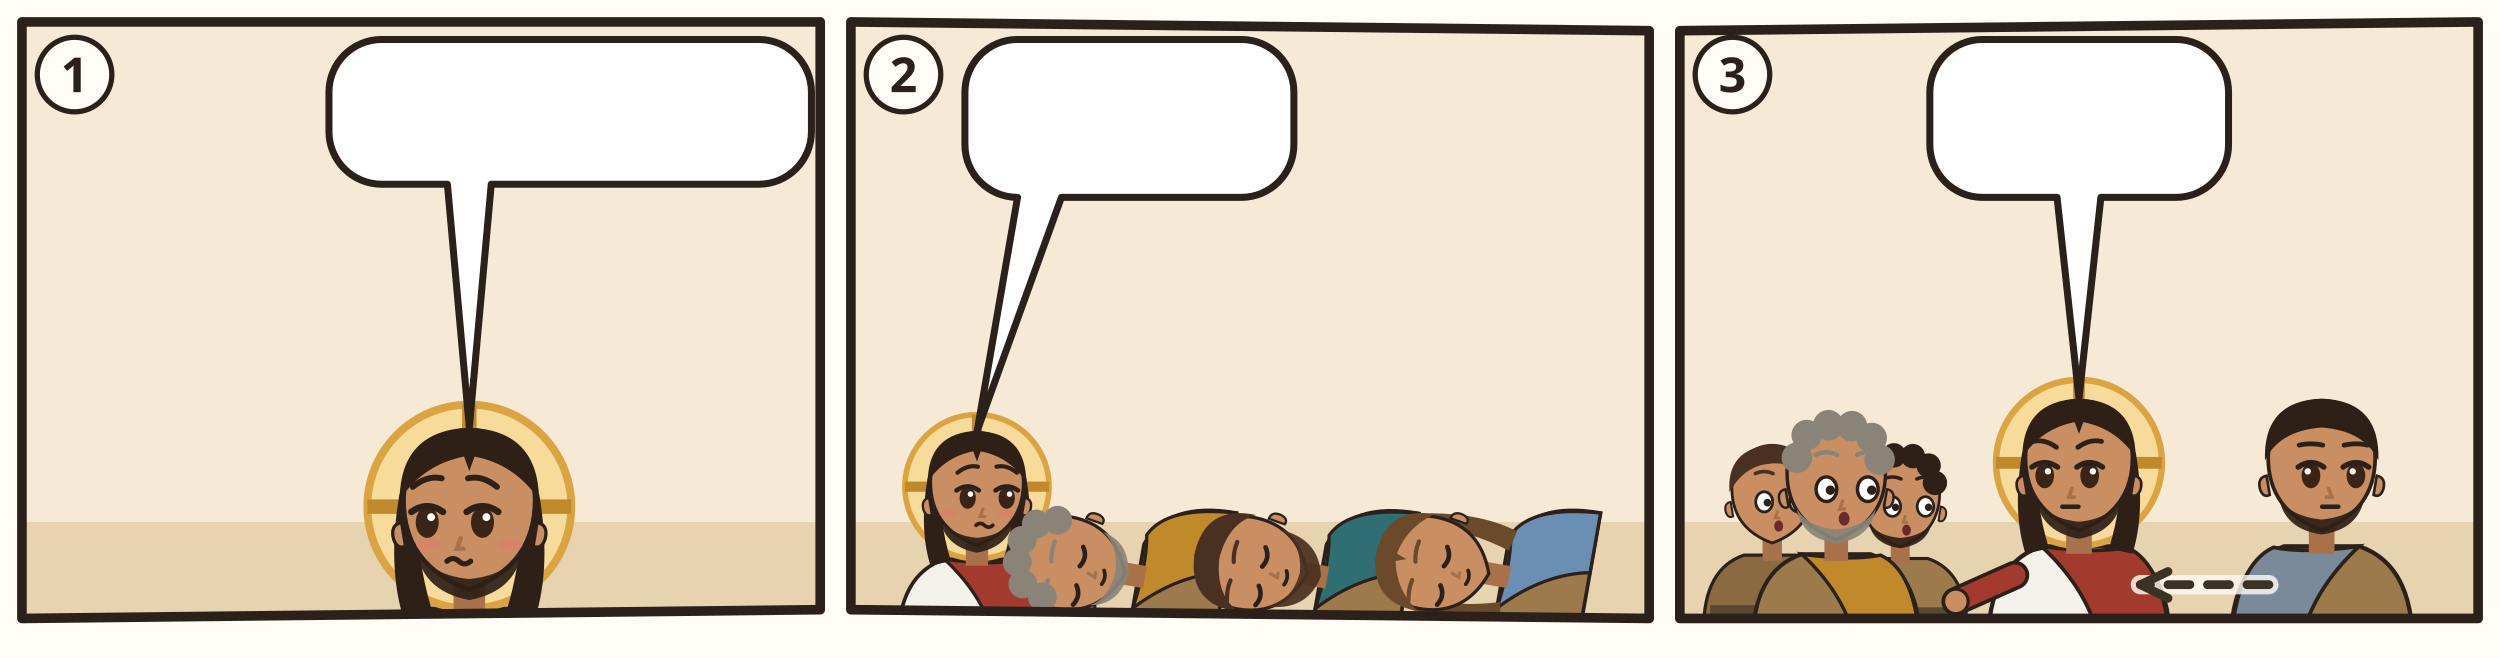
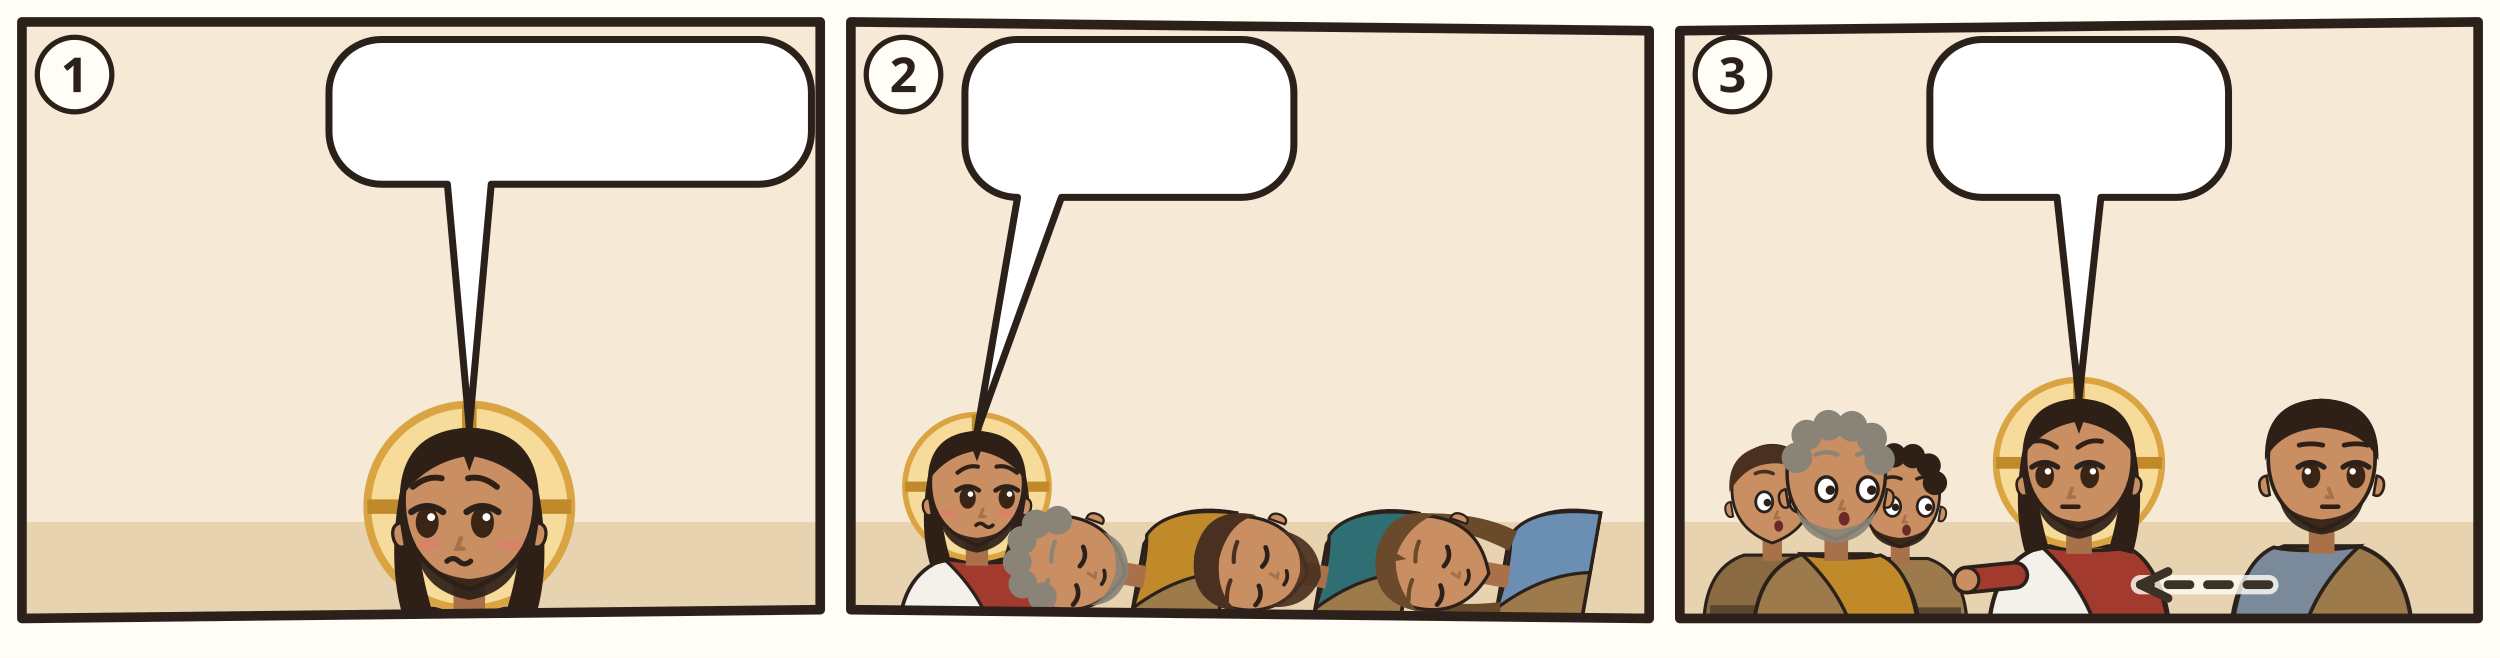
<svg xmlns="http://www.w3.org/2000/svg" viewBox="0 0 380 100">
  <rect width="380" height="100" fill="#FFFDF6" />
  <g transform="translate(2 2) scale(0.6667)">
    <clipPath id="an-cp-mrk-014-032-042-1">
      <polygon points="2,2 184,2 184,136 2,138" />
    </clipPath>
    <g clip-path="url(#an-cp-mrk-014-032-042-1)">
      <polygon points="2,2 184,2 184,136 2,138" fill="#F6EAD7" />
      <path d="M0 116h186v24H0z" fill="#E7D3B0" />
      <use href="#an-garten" x="90" y="59" width="92" height="61" opacity=".6" />
      <use href="#an-gott" x="26" y="3" width="40" height="40" />
      <g transform="translate(104 112.5) scale(1.5)">
        <path d="M-17 34Q-17 19-7 15.6L7 15.6Q17 19 17 34z" fill="#F4F1EA" stroke="#2B211A" stroke-width=".8" />
        <path d="M-7 15.6Q3 17 9 15.8Q16 19 17 34L4 34Q2 24-7 15.6z" fill="#A33A2E" stroke="#2B211A" stroke-width=".7" />
        <circle r="15.5" fill="#F7DB9A" stroke="#D9A441" stroke-width="1.2" />
        <path d="M0-15.5v5M-15.5 0h5M15.5 0h-5" stroke="#C08A2A" stroke-width="2.2" />
        <path d="M-10.6 -2Q-12.5 9-10 17L-5.6 16Q-8.4 7-7.6-1z M10.6 -2Q12.5 9 10 17L5.6 16Q8.4 7 7.6-1z" fill="#2E2017" />
        <path d="M-2.4 11h4.8v6h-4.8z" fill="#A8714A" />
        <path d="M-10 -1Q-10 9 0 12.6Q10 9 10 -1A10 10.6 0 0 0 -10 -1z" fill="#C98E62" stroke="#2B211A" stroke-width=".7" />
        <path d="M10.3 2.4q1.8.4 1.2 2.6-.6 1.6-1.8 1z M-10.3 2.4q-1.8.4-1.2 2.6.6 1.6 1.8 1z" fill="#C98E62" stroke="#2B211A" stroke-width=".5" />
        <path d="M-8.2 5.6Q-7.6 12.8 0 14.2Q7.6 12.8 8.2 5.6Q6.6 10.4 0 11Q-6.6 10.4-8.2 5.6z" fill="#2E2017" opacity=".92" />
        <ellipse cx="-6.4" cy="2.4" rx="1.75" ry="2.35" fill="#3A2416" />
        <path d="M-8.8 0.8Q-6.4 -0.9 -4.0 0.8" fill="none" stroke="#2B211A" stroke-width="1" stroke-linecap="round" />
        <circle cx="-5.8" cy="1.6" r=".6" fill="#FFF" />
        <ellipse cx="2.0" cy="2.4" rx="1.75" ry="2.35" fill="#3A2416" />
        <path d="M-0.4 0.8Q2.0 -0.9 4.4 0.8" fill="none" stroke="#2B211A" stroke-width="1" stroke-linecap="round" />
        <circle cx="2.6" cy="1.6" r=".6" fill="#FFF" />
        <path d="M-8.6 -3.0Q-6.4 -4.8 -4.2 -4.3M-0.2 -4.3Q2.0 -4.8 4.2 -3.0" fill="none" stroke="#2E2017" stroke-width=".9" stroke-linecap="round" />
        <path d="M-1.3 4.8l-.6 1.6h1" fill="none" stroke="#A8714A" stroke-width=".7" stroke-linecap="round" />
        <ellipse cx="-6.2" cy="5.8" rx="1.9" ry=".9" fill="#E07A6E" opacity=".55" />
        <ellipse cx="6.2" cy="5.8" rx="1.9" ry=".9" fill="#E07A6E" opacity=".55" />
        <path d="M-3.4 8.3q.9-.8 1.8 0t1.8 0" fill="none" stroke="#2B211A" stroke-width=".8" stroke-linecap="round" />
        <path d="M-10.6-1Q-10.5-11.6 0-12Q10.5-11.6 10.6-1Q7-6.4 .8-7.6L0-5.4-.8-7.6Q-7-6.4-10.6-1z" fill="#2E2017" />
        <use href="#an-z-beten" x="-4" y="18" width="16" height="12" />
      </g>
      <g>
        <path d="M84 6H170A12 12 0 0 1 182 18V27A12 12 0 0 1 170 39L109 39L104 94.5L99 39H84A12 12 0 0 1 72 27V18A12 12 0 0 1 84 6Z" fill="#FFFFFF" stroke="#2B211A" stroke-width="1.6" stroke-linejoin="round" />
        <use href="#an-becher" x="78" y="12" width="18.0" height="21.0" />
        <use href="#an-z-ablehnen" x="101.0" y="12" width="19.2" height="21.0" />
        <use href="#an-gott" x="125.2" y="12" width="21.0" height="21.0" />
        <use href="#an-z-hoeren" x="151.2" y="12" width="24.8" height="21.0" />
      </g>
    </g>
    <polygon points="2,2 184,2 184,136 2,138" fill="none" stroke="#2B211A" stroke-width="2.2" stroke-linejoin="round" />
    <circle cx="14" cy="14" r="8.5" fill="#FFFDF6" stroke="#2B211A" stroke-width="1.2" />
    <text x="14" y="18" text-anchor="middle" font-family="sans-serif" font-size="11" font-weight="700" fill="#2B211A">1</text>
  </g>
  <g transform="translate(128 2) scale(0.6667)">
    <clipPath id="an-cp-mrk-014-032-042-2">
      <polygon points="2,2 184,4 184,138 2,136" />
    </clipPath>
    <g clip-path="url(#an-cp-mrk-014-032-042-2)">
      <polygon points="2,2 184,4 184,138 2,136" fill="#F6EAD7" />
      <path d="M0 116h186v24H0z" fill="#E7D3B0" />
      <use href="#an-garten" x="4" y="59" width="92" height="61" opacity=".6" />
      <g transform="translate(30.75 107.96) scale(1.06)">
        <path d="M-17 34Q-17 19-7 15.6L7 15.6Q17 19 17 34z" fill="#F4F1EA" stroke="#2B211A" stroke-width=".8" />
        <path d="M-7 15.6Q3 17 9 15.8Q16 19 17 34L4 34Q2 24-7 15.6z" fill="#A33A2E" stroke="#2B211A" stroke-width=".7" />
-         <path d="M12 21L23.0 25.9" stroke="#2B211A" stroke-width="5.4" stroke-linecap="round" />
-         <path d="M12 21L23.0 25.9" stroke="#A33A2E" stroke-width="4" stroke-linecap="round" />
-         <circle cx="23.0" cy="25.9" r="2.3" fill="#C98E62" stroke="#2B211A" stroke-width=".6" />
+         <path d="M12 21L21.0 21.9" stroke="#2B211A" stroke-width="5.4" stroke-linecap="round" />
+         <path d="M12 21L21.0 21.9" stroke="#A33A2E" stroke-width="4" stroke-linecap="round" />
+         <circle cx="21.0" cy="21.9" r="2.3" fill="#C98E62" stroke="#2B211A" stroke-width=".6" />
        <circle r="15.5" fill="#F7DB9A" stroke="#D9A441" stroke-width="1.2" />
        <path d="M0-15.5v5M-15.5 0h5M15.5 0h-5" stroke="#C08A2A" stroke-width="2.2" />
        <path d="M-10.6 -2Q-12.5 9-10 17L-5.6 16Q-8.4 7-7.6-1z M10.6 -2Q12.5 9 10 17L5.6 16Q8.4 7 7.6-1z" fill="#2E2017" />
        <path d="M-2.4 11h4.8v6h-4.8z" fill="#A8714A" />
        <path d="M-10 -1Q-10 9 0 12.6Q10 9 10 -1A10 10.6 0 0 0 -10 -1z" fill="#C98E62" stroke="#2B211A" stroke-width=".7" />
        <path d="M10.3 2.4q1.8.4 1.2 2.6-.6 1.6-1.8 1z M-10.3 2.4q-1.8.4-1.2 2.6.6 1.6 1.8 1z" fill="#C98E62" stroke="#2B211A" stroke-width=".5" />
        <path d="M-8.2 5.6Q-7.6 12.8 0 14.2Q7.6 12.8 8.2 5.6Q6.6 10.4 0 11Q-6.6 10.4-8.2 5.6z" fill="#2E2017" opacity=".92" />
        <ellipse cx="-2.0" cy="2.4" rx="1.75" ry="2.35" fill="#3A2416" />
        <path d="M-4.4 0.8Q-2.0 -0.9 0.4 0.8" fill="none" stroke="#2B211A" stroke-width="1" stroke-linecap="round" />
        <circle cx="-1.4" cy="1.6" r=".6" fill="#FFF" />
        <ellipse cx="6.4" cy="2.4" rx="1.75" ry="2.35" fill="#3A2416" />
        <path d="M4.0 0.8Q6.4 -0.9 8.8 0.8" fill="none" stroke="#2B211A" stroke-width="1" stroke-linecap="round" />
        <circle cx="7.0" cy="1.6" r=".6" fill="#FFF" />
        <path d="M-4.2 -3.0Q-2.0 -4.8 0.2 -4.3M4.2 -4.3Q6.4 -4.8 8.6 -3.0" fill="none" stroke="#2E2017" stroke-width=".9" stroke-linecap="round" />
        <path d="M1.3 4.8l-.6 1.6h1" fill="none" stroke="#A8714A" stroke-width=".7" stroke-linecap="round" />
        <ellipse cx="-6.2" cy="5.8" rx="1.9" ry=".9" fill="#E07A6E" opacity=".55" />
        <ellipse cx="6.2" cy="5.8" rx="1.9" ry=".9" fill="#E07A6E" opacity=".55" />
        <path d="M-0.2 8.3q.9-.8 1.8 0t1.8 0" fill="none" stroke="#2B211A" stroke-width=".8" stroke-linecap="round" />
        <path d="M-10.6-1Q-10.5-11.6 0-12Q10.5-11.6 10.6-1Q7-6.4 .8-7.6L0-5.4-.8-7.6Q-7-6.4-10.6-1z" fill="#2E2017" />
      </g>
      <g transform="rotate(-80 72.2 129.2)">
        <g transform="translate(72.25 107.96) scale(1.06)">
          <path d="M-17 34Q-17 19-7 15.6L7 15.6Q17 19 17 34z" fill="#9C7A4C" stroke="#2B211A" stroke-width=".8" />
          <path d="M-7 15.6Q3 17 9 15.8Q16 19 17 34L4 34Q2 24-7 15.6z" fill="#C08A2A" stroke="#2B211A" stroke-width=".7" />
          <path d="M-2.4 11h4.8v6h-4.8z" fill="#A8714A" />
          <path d="M-10 -1Q-10 9 0 12.6Q10 9 10 -1A10 10.6 0 0 0 -10 -1z" fill="#C98E62" stroke="#2B211A" stroke-width=".7" />
          <path d="M10.3 2.4q1.8.4 1.2 2.6-.6 1.6-1.8 1z M-10.3 2.4q-1.8.4-1.2 2.6.6 1.6 1.8 1z" fill="#C98E62" stroke="#2B211A" stroke-width=".5" />
          <path d="M-8 6.4Q-7 12.4 0 13.4Q7 12.4 8 6.4Q6 10 0 10.6Q-6 10-8 6.4z" fill="#8A8478" opacity=".92" />
          <path d="M-8.5 2.8Q-6.4 4.2 -4.3 2.8" fill="none" stroke="#2B211A" stroke-width="1" stroke-linecap="round" />
          <path d="M-0.1 2.8Q2.0 4.2 4.1 2.8" fill="none" stroke="#2B211A" stroke-width="1" stroke-linecap="round" />
          <path d="M-8.6 -3.4Q-6.4 -3.9 -4.2 -3.4M-0.2 -3.4Q2.0 -3.9 4.2 -3.4" fill="none" stroke="#8A8478" stroke-width=".9" stroke-linecap="round" />
          <path d="M-1.3 4.8l-.6 1.6h1" fill="none" stroke="#A8714A" stroke-width=".7" stroke-linecap="round" />
          <path d="M-3.1 8.1Q-1.6 8.9 -0.1 8.1" fill="none" stroke="#2B211A" stroke-width=".8" stroke-linecap="round" />
          <circle cx="-8" cy="-4" r="3.1" fill="#8A8478" />
          <circle cx="-6" cy="-8.6" r="3.1" fill="#8A8478" />
          <circle cx="-1.6" cy="-10.6" r="3.1" fill="#8A8478" />
          <circle cx="3.2" cy="-10.4" r="3.1" fill="#8A8478" />
          <circle cx="7.2" cy="-8" r="3.1" fill="#8A8478" />
          <circle cx="8.8" cy="-3.6" r="3.1" fill="#8A8478" />
          <use href="#an-a-schluessel" x="-4" y="18" width="16" height="12" />
        </g>
      </g>
      <g transform="rotate(-80 113.8 129.2)">
        <g transform="translate(113.75 107.96) scale(1.06)">
          <path d="M-17 34Q-17 19-7 15.6L7 15.6Q17 19 17 34z" fill="#9C7A4C" stroke="#2B211A" stroke-width=".8" />
          <path d="M-7 15.6Q3 17 9 15.8Q16 19 17 34L4 34Q2 24-7 15.6z" fill="#2F6F73" stroke="#2B211A" stroke-width=".7" />
          <path d="M-2.4 11h4.8v6h-4.8z" fill="#A8714A" />
          <path d="M-10 -1Q-10 9 0 12.6Q10 9 10 -1A10 10.6 0 0 0 -10 -1z" fill="#C98E62" stroke="#2B211A" stroke-width=".7" />
          <path d="M10.3 2.4q1.8.4 1.2 2.6-.6 1.6-1.8 1z M-10.3 2.4q-1.8.4-1.2 2.6.6 1.6 1.8 1z" fill="#C98E62" stroke="#2B211A" stroke-width=".5" />
          <path d="M-8.4 5Q-8 14 0 15.6Q8 14 8.4 5Q6.6 10.4 0 11Q-6.6 10.4-8.4 5z" fill="#4A3020" opacity=".92" />
          <path d="M-8.5 2.8Q-6.4 4.2 -4.3 2.8" fill="none" stroke="#2B211A" stroke-width="1" stroke-linecap="round" />
          <path d="M-0.1 2.8Q2.0 4.2 4.1 2.8" fill="none" stroke="#2B211A" stroke-width="1" stroke-linecap="round" />
          <path d="M-8.6 -3.4Q-6.4 -3.9 -4.2 -3.4M-0.2 -3.4Q2.0 -3.9 4.2 -3.4" fill="none" stroke="#4A3020" stroke-width=".9" stroke-linecap="round" />
          <path d="M-1.3 4.8l-.6 1.6h1" fill="none" stroke="#A8714A" stroke-width=".7" stroke-linecap="round" />
          <path d="M-3.1 8.1Q-1.6 8.9 -0.1 8.1" fill="none" stroke="#2B211A" stroke-width=".8" stroke-linecap="round" />
          <path d="M-10.6-.4Q-11-11.6 0-12Q11-11.6 10.6-.4Q8-6 0-6.6Q-8-6-10.6-.4z" fill="#4A3020" />
          <use href="#an-a-muschel" x="-4" y="18" width="16" height="12" />
        </g>
      </g>
      <g transform="rotate(-80 155.2 129.2)">
        <g transform="translate(155.25 107.96) scale(1.06)">
          <path d="M-17 34Q-17 19-7 15.6L7 15.6Q17 19 17 34z" fill="#9C7A4C" stroke="#2B211A" stroke-width=".8" />
          <path d="M-7 15.6Q3 17 9 15.8Q16 19 17 34L4 34Q2 24-7 15.6z" fill="#6A8FB3" stroke="#2B211A" stroke-width=".7" />
          <path d="M-10.6 -2Q-12.5 9-10 17L-5.6 16Q-8.4 7-7.6-1z M10.6 -2Q12.5 9 10 17L5.6 16Q8.4 7 7.6-1z" fill="#6A4A2A" />
          <path d="M-2.4 11h4.8v6h-4.8z" fill="#A8714A" />
          <path d="M-10 -1Q-10 9 0 12.6Q10 9 10 -1A10 10.6 0 0 0 -10 -1z" fill="#C98E62" stroke="#2B211A" stroke-width=".7" />
          <path d="M10.3 2.4q1.8.4 1.2 2.6-.6 1.6-1.8 1z M-10.3 2.4q-1.8.4-1.2 2.6.6 1.6 1.8 1z" fill="#C98E62" stroke="#2B211A" stroke-width=".5" />
          <path d="M-8.5 2.8Q-6.4 4.2 -4.3 2.8" fill="none" stroke="#2B211A" stroke-width="1" stroke-linecap="round" />
          <path d="M-0.1 2.8Q2.0 4.2 4.1 2.8" fill="none" stroke="#2B211A" stroke-width="1" stroke-linecap="round" />
          <path d="M-8.6 -3.4Q-6.4 -3.9 -4.2 -3.4M-0.2 -3.4Q2.0 -3.9 4.2 -3.4" fill="none" stroke="#6A4A2A" stroke-width=".9" stroke-linecap="round" />
          <path d="M-1.3 4.8l-.6 1.6h1" fill="none" stroke="#A8714A" stroke-width=".7" stroke-linecap="round" />
          <path d="M-3.1 8.1Q-1.6 8.9 -0.1 8.1" fill="none" stroke="#2B211A" stroke-width=".8" stroke-linecap="round" />
          <path d="M-10.6-1Q-10.5-11.6 0-12Q10.5-11.6 10.6-1Q7-6.4 .8-7.6L0-5.4-.8-7.6Q-7-6.4-10.6-1z" fill="#6A4A2A" />
          <use href="#an-a-kelch" x="-4" y="18" width="16" height="12" />
        </g>
      </g>
      <use href="#an-z-schlafen" x="87.7" y="104.6" width="14" height="11" />
      <g>
        <path d="M40 6H91A12 12 0 0 1 103 18V30A12 12 0 0 1 91 42L50 42L30.8 95.2L40 42H40A12 12 0 0 1 28 30V18A12 12 0 0 1 40 6Z" fill="#FFFFFF" stroke="#2B211A" stroke-width="1.6" stroke-linejoin="round" />
        <use href="#an-z-wachen" x="34" y="12" width="36.0" height="24" />
        <use href="#an-z-beten" x="75.0" y="12" width="22.0" height="24" />
      </g>
    </g>
    <polygon points="2,2 184,4 184,138 2,136" fill="none" stroke="#2B211A" stroke-width="2.2" stroke-linejoin="round" />
    <circle cx="14" cy="14" r="8.5" fill="#FFFDF6" stroke="#2B211A" stroke-width="1.2" />
    <text x="14" y="18" text-anchor="middle" font-family="sans-serif" font-size="11" font-weight="700" fill="#2B211A">2</text>
  </g>
  <g transform="translate(254 2) scale(0.6667)">
    <clipPath id="an-cp-mrk-014-032-042-3">
      <polygon points="2,4 184,2 184,138 2,138" />
    </clipPath>
    <g clip-path="url(#an-cp-mrk-014-032-042-3)">
      <polygon points="2,4 184,2 184,138 2,138" fill="#F6EAD7" />
      <path d="M0 116h186v24H0z" fill="#E7D3B0" />
      <g transform="translate(23.07547 109.2056) scale(0.920368)">
        <path d="M-17 34Q-17 19-7 15.6L7 15.6Q17 19 17 34z" fill="#8A6A40" stroke="#2B211A" stroke-width=".8" />
        <path d="M-15.4 28h30.8v2.6h-30.8z" fill="#5B4630" />
        <path d="M-2.4 11h4.8v6h-4.8z" fill="#A8714A" />
        <path d="M-10 -1Q-10 9 0 12.6Q10 9 10 -1A10 10.6 0 0 0 -10 -1z" fill="#C98E62" stroke="#2B211A" stroke-width=".7" />
        <path d="M10.3 2.4q1.8.4 1.2 2.6-.6 1.6-1.8 1z M-10.3 2.4q-1.8.4-1.2 2.6.6 1.6 1.8 1z" fill="#C98E62" stroke="#2B211A" stroke-width=".5" />
        <ellipse cx="-2.0" cy="2.4" rx="2.1" ry="2.5" fill="#FFF" stroke="#2B211A" stroke-width=".7" />
        <circle cx="-1.2" cy="2.6" r=".95" fill="#2B211A" />
        <ellipse cx="6.4" cy="2.4" rx="2.1" ry="2.5" fill="#FFF" stroke="#2B211A" stroke-width=".7" />
        <circle cx="7.2" cy="2.6" r=".95" fill="#2B211A" />
        <path d="M-4.2 -4.6Q-2.0 -5.6 0.2 -4.6M4.2 -4.6Q6.4 -5.6 8.6 -4.6" fill="none" stroke="#4A3020" stroke-width=".9" stroke-linecap="round" />
        <path d="M1.3 4.8l-.6 1.6h1" fill="none" stroke="#A8714A" stroke-width=".7" stroke-linecap="round" />
        <ellipse cx="1.6" cy="8.4" rx="1.1" ry="1.4" fill="#6B2A2A" />
        <path d="M-10.6 0Q-11.4-10.8 0-11.8Q11.4-10.8 10.6 0Q6-8.2-1-7Q-7-6.4-10.6 0z" fill="#4A3020" />
      </g>
      <g transform="translate(52.25787 110.328) scale(0.89792)">
        <path d="M-17 34Q-17 19-7 15.6L7 15.6Q17 19 17 34z" fill="#9C7A4C" stroke="#2B211A" stroke-width=".8" />
        <path d="M-15.4 28h30.8v2.6h-30.8z" fill="#5B4630" />
        <path d="M-2.4 11h4.8v6h-4.8z" fill="#A8714A" />
        <path d="M-10 -1Q-10 9 0 12.6Q10 9 10 -1A10 10.6 0 0 0 -10 -1z" fill="#C98E62" stroke="#2B211A" stroke-width=".7" />
        <path d="M10.3 2.4q1.8.4 1.2 2.6-.6 1.6-1.8 1z M-10.3 2.4q-1.8.4-1.2 2.6.6 1.6 1.8 1z" fill="#C98E62" stroke="#2B211A" stroke-width=".5" />
        <path d="M-8 6.4Q-7 12 0 13Q7 12 8 6.4Q6 9.8 0 10.4Q-6 9.8-8 6.4z" fill="#2E2017" opacity=".92" />
        <ellipse cx="-2.0" cy="2.4" rx="2.1" ry="2.5" fill="#FFF" stroke="#2B211A" stroke-width=".7" />
        <circle cx="-1.2" cy="2.6" r=".95" fill="#2B211A" />
        <ellipse cx="6.4" cy="2.4" rx="2.1" ry="2.5" fill="#FFF" stroke="#2B211A" stroke-width=".7" />
        <circle cx="7.2" cy="2.6" r=".95" fill="#2B211A" />
        <path d="M-4.2 -4.6Q-2.0 -5.6 0.2 -4.6M4.2 -4.6Q6.4 -5.6 8.6 -4.6" fill="none" stroke="#2E2017" stroke-width=".9" stroke-linecap="round" />
        <path d="M1.3 4.8l-.6 1.6h1" fill="none" stroke="#A8714A" stroke-width=".7" stroke-linecap="round" />
        <ellipse cx="1.6" cy="8.4" rx="1.1" ry="1.4" fill="#6B2A2A" />
        <circle cx="-8" cy="-4" r="3.1" fill="#2E2017" />
        <circle cx="-6" cy="-8.6" r="3.1" fill="#2E2017" />
        <circle cx="-1.6" cy="-10.6" r="3.1" fill="#2E2017" />
        <circle cx="3.2" cy="-10.4" r="3.1" fill="#2E2017" />
        <circle cx="7.2" cy="-8" r="3.1" fill="#2E2017" />
        <circle cx="8.8" cy="-3.6" r="3.1" fill="#2E2017" />
      </g>
      <g transform="translate(37.66667 105.8384) scale(1.1224)">
        <path d="M-17 34Q-17 19-7 15.6L7 15.6Q17 19 17 34z" fill="#9C7A4C" stroke="#2B211A" stroke-width=".8" />
        <path d="M-7 15.6Q3 17 9 15.8Q16 19 17 34L4 34Q2 24-7 15.6z" fill="#C08A2A" stroke="#2B211A" stroke-width=".7" />
        <path d="M-2.4 11h4.8v6h-4.8z" fill="#A8714A" />
        <path d="M-10 -1Q-10 9 0 12.6Q10 9 10 -1A10 10.6 0 0 0 -10 -1z" fill="#C98E62" stroke="#2B211A" stroke-width=".7" />
        <path d="M10.3 2.4q1.8.4 1.2 2.6-.6 1.6-1.8 1z M-10.3 2.4q-1.8.4-1.2 2.6.6 1.6 1.8 1z" fill="#C98E62" stroke="#2B211A" stroke-width=".5" />
        <path d="M-8 6.4Q-7 12.4 0 13.4Q7 12.4 8 6.4Q6 10 0 10.6Q-6 10-8 6.4z" fill="#8A8478" opacity=".92" />
        <ellipse cx="-2.0" cy="2.4" rx="2.1" ry="2.5" fill="#FFF" stroke="#2B211A" stroke-width=".7" />
        <circle cx="-1.2" cy="2.6" r=".95" fill="#2B211A" />
        <ellipse cx="6.4" cy="2.4" rx="2.1" ry="2.5" fill="#FFF" stroke="#2B211A" stroke-width=".7" />
        <circle cx="7.2" cy="2.6" r=".95" fill="#2B211A" />
        <path d="M-4.2 -4.6Q-2.0 -5.6 0.2 -4.6M4.2 -4.6Q6.4 -5.6 8.6 -4.6" fill="none" stroke="#8A8478" stroke-width=".9" stroke-linecap="round" />
        <path d="M1.3 4.8l-.6 1.6h1" fill="none" stroke="#A8714A" stroke-width=".7" stroke-linecap="round" />
        <ellipse cx="1.6" cy="8.4" rx="1.1" ry="1.4" fill="#6B2A2A" />
        <circle cx="-8" cy="-4" r="3.1" fill="#8A8478" />
        <circle cx="-6" cy="-8.6" r="3.1" fill="#8A8478" />
        <circle cx="-1.6" cy="-10.6" r="3.1" fill="#8A8478" />
        <circle cx="3.2" cy="-10.4" r="3.1" fill="#8A8478" />
        <circle cx="7.2" cy="-8" r="3.1" fill="#8A8478" />
        <circle cx="8.8" cy="-3.6" r="3.1" fill="#8A8478" />
      </g>
      <g transform="translate(93.0 102.52) scale(1.22)">
        <path d="M-17 34Q-17 19-7 15.6L7 15.6Q17 19 17 34z" fill="#F4F1EA" stroke="#2B211A" stroke-width=".8" />
        <path d="M-7 15.6Q3 17 9 15.8Q16 19 17 34L4 34Q2 24-7 15.6z" fill="#A33A2E" stroke="#2B211A" stroke-width=".7" />
-         <path d="M-12 21L-23.0 25.9" stroke="#2B211A" stroke-width="5.4" stroke-linecap="round" />
-         <path d="M-12 21L-23.0 25.9" stroke="#A33A2E" stroke-width="4" stroke-linecap="round" />
-         <circle cx="-23.0" cy="25.9" r="2.3" fill="#C98E62" stroke="#2B211A" stroke-width=".6" />
+         <path d="M-12 21L-21.0 21.9" stroke="#2B211A" stroke-width="5.4" stroke-linecap="round" />
+         <path d="M-12 21L-21.0 21.9" stroke="#A33A2E" stroke-width="4" stroke-linecap="round" />
+         <circle cx="-21.0" cy="21.9" r="2.3" fill="#C98E62" stroke="#2B211A" stroke-width=".6" />
        <circle r="15.5" fill="#F7DB9A" stroke="#D9A441" stroke-width="1.2" />
        <path d="M0-15.5v5M-15.5 0h5M15.5 0h-5" stroke="#C08A2A" stroke-width="2.2" />
        <path d="M-10.6 -2Q-12.5 9-10 17L-5.6 16Q-8.4 7-7.6-1z M10.6 -2Q12.5 9 10 17L5.6 16Q8.4 7 7.6-1z" fill="#2E2017" />
        <path d="M-2.4 11h4.8v6h-4.8z" fill="#A8714A" />
        <path d="M-10 -1Q-10 9 0 12.6Q10 9 10 -1A10 10.6 0 0 0 -10 -1z" fill="#C98E62" stroke="#2B211A" stroke-width=".7" />
        <path d="M10.3 2.4q1.8.4 1.2 2.6-.6 1.6-1.8 1z M-10.3 2.4q-1.8.4-1.2 2.6.6 1.6 1.8 1z" fill="#C98E62" stroke="#2B211A" stroke-width=".5" />
        <path d="M-8.2 5.6Q-7.6 12.8 0 14.2Q7.6 12.8 8.2 5.6Q6.6 10.4 0 11Q-6.6 10.4-8.2 5.6z" fill="#2E2017" opacity=".92" />
        <ellipse cx="-6.4" cy="2.4" rx="1.75" ry="2.35" fill="#3A2416" />
        <path d="M-8.8 0.8Q-6.4 -0.9 -4.0 0.8" fill="none" stroke="#2B211A" stroke-width="1" stroke-linecap="round" />
        <circle cx="-5.8" cy="1.6" r=".6" fill="#FFF" />
        <ellipse cx="2.0" cy="2.4" rx="1.75" ry="2.35" fill="#3A2416" />
        <path d="M-0.4 0.8Q2.0 -0.9 4.4 0.8" fill="none" stroke="#2B211A" stroke-width="1" stroke-linecap="round" />
        <circle cx="2.6" cy="1.6" r=".6" fill="#FFF" />
        <path d="M-8.6 -4.0Q-6.4 -4.5 -4.2 -2.9M-0.2 -2.9Q2.0 -4.5 4.2 -4.0" fill="none" stroke="#2E2017" stroke-width=".9" stroke-linecap="round" />
        <path d="M-1.3 4.8l-.6 1.6h1" fill="none" stroke="#A8714A" stroke-width=".7" stroke-linecap="round" />
        <path d="M-3.1 8.2h3" stroke="#2B211A" stroke-width=".85" stroke-linecap="round" />
        <path d="M-10.6-1Q-10.5-11.6 0-12Q10.5-11.6 10.6-1Q7-6.4 .8-7.6L0-5.4-.8-7.6Q-7-6.4-10.6-1z" fill="#2E2017" />
      </g>
      <g transform="translate(148.3333 102.52) scale(1.22) scale(-1 1)">
        <path d="M-17 34Q-17 19-7 15.6L7 15.6Q17 19 17 34z" fill="#9C7A4C" stroke="#2B211A" stroke-width=".8" />
        <path d="M-7 15.6Q3 17 9 15.8Q16 19 17 34L4 34Q2 24-7 15.6z" fill="#7A8A9A" stroke="#2B211A" stroke-width=".7" />
        <path d="M-2.4 11h4.8v6h-4.8z" fill="#A8714A" />
        <path d="M-10 -1Q-10 9 0 12.6Q10 9 10 -1A10 10.6 0 0 0 -10 -1z" fill="#C98E62" stroke="#2B211A" stroke-width=".7" />
        <path d="M10.3 2.4q1.8.4 1.2 2.6-.6 1.6-1.8 1z M-10.3 2.4q-1.8.4-1.2 2.6.6 1.6 1.8 1z" fill="#C98E62" stroke="#2B211A" stroke-width=".5" />
        <path d="M-8 6.4Q-7 12.4 0 13.4Q7 12.4 8 6.4Q6 10 0 10.6Q-6 10-8 6.4z" fill="#2E2017" opacity=".92" />
        <ellipse cx="-6.4" cy="2.4" rx="1.75" ry="2.35" fill="#3A2416" />
        <path d="M-8.8 0.8Q-6.4 -0.9 -4.0 0.8" fill="none" stroke="#2B211A" stroke-width="1" stroke-linecap="round" />
        <circle cx="-5.8" cy="1.6" r=".6" fill="#FFF" />
        <ellipse cx="2.0" cy="2.4" rx="1.75" ry="2.35" fill="#3A2416" />
        <path d="M-0.4 0.8Q2.0 -0.9 4.4 0.8" fill="none" stroke="#2B211A" stroke-width="1" stroke-linecap="round" />
        <circle cx="2.6" cy="1.6" r=".6" fill="#FFF" />
        <path d="M-8.6 -3.3Q-6.4 -3.8 -4.2 -3.3M-0.2 -3.3Q2.0 -3.8 4.2 -3.3" fill="none" stroke="#2E2017" stroke-width=".9" stroke-linecap="round" />
        <path d="M-1.3 4.8l-.6 1.6h1" fill="none" stroke="#A8714A" stroke-width=".7" stroke-linecap="round" />
        <path d="M-3.1 8.2h3" stroke="#2B211A" stroke-width=".85" stroke-linecap="round" />
        <path d="M-10.6-.4Q-11-11.6 0-12Q11-11.6 10.6-.4Q8-6 0-6.6Q-8-6-10.6-.4z" fill="#2E2017" />
        <use href="#an-a-kasse" x="-4" y="18" width="16" height="12" />
      </g>
      <path d="M136.3 130.3Q121.7 130.3 107.0 130.3" fill="none" stroke="#FFFDF6" stroke-width="4.4" stroke-linecap="round" opacity=".8" />
      <path d="M136.3 130.3Q121.7 130.3 107.0 130.3" fill="none" stroke="#3B3226" stroke-width="2" stroke-dasharray="5 4" stroke-linecap="round" />
      <path d="M113.3 127.3L107.0 130.3L113.3 133.4" fill="none" stroke="#3B3226" stroke-width="2" stroke-linecap="round" stroke-linejoin="round" />
      <g>
        <path d="M71 6H115.1A12 12 0 0 1 127.1 18V30A12 12 0 0 1 115.1 42L98 42L93 87.9L88 42H71A12 12 0 0 1 59 30V18A12 12 0 0 1 71 6Z" fill="#FFFFFF" stroke="#2B211A" stroke-width="1.6" stroke-linejoin="round" />
        <use href="#an-z-stunde" x="65.0" y="12" width="17.5" height="24" />
        <use href="#an-z-ausliefern" x="87.4" y="12" width="33.6" height="24" />
      </g>
    </g>
    <polygon points="2,4 184,2 184,138 2,138" fill="none" stroke="#2B211A" stroke-width="2.2" stroke-linejoin="round" />
    <circle cx="14" cy="14" r="8.5" fill="#FFFDF6" stroke="#2B211A" stroke-width="1.2" />
    <text x="14" y="18" text-anchor="middle" font-family="sans-serif" font-size="11" font-weight="700" fill="#2B211A">3</text>
  </g>
</svg>
